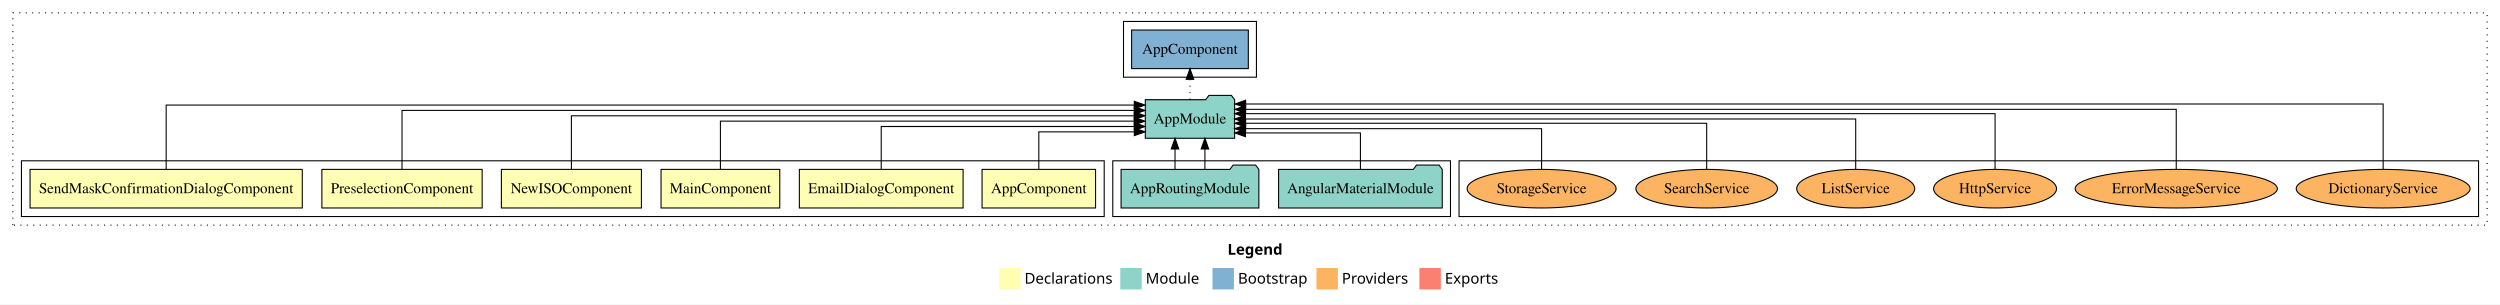
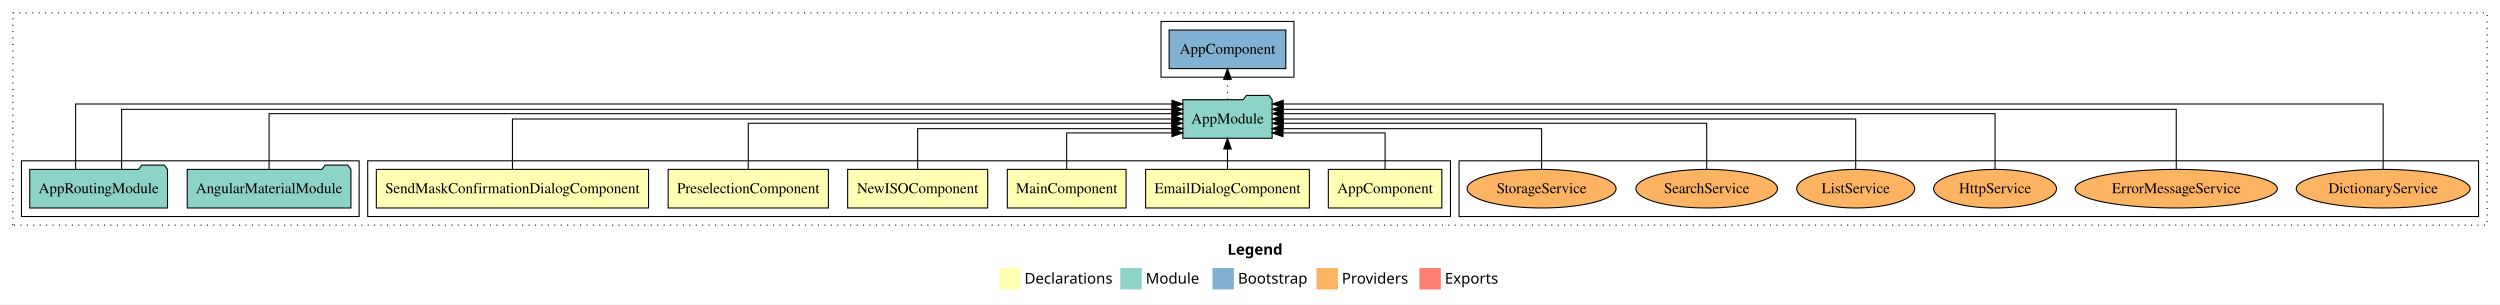
<svg xmlns="http://www.w3.org/2000/svg" width="2332pt" height="284pt" viewBox="0.00 0.00 2332.00 284.00">
  <g id="graph0" class="graph" transform="scale(1 1) rotate(0) translate(4 280)">
    <polygon fill="white" stroke="transparent" points="-4,4 -4,-280 2328,-280 2328,4 -4,4" />
    <text text-anchor="start" x="1141.01" y="-42.4" font-family="sans-serif" font-weight="bold" font-size="14.00">Legend</text>
    <polygon fill="#ffffb3" stroke="transparent" points="928,-10 928,-30 948,-30 948,-10 928,-10" />
    <text text-anchor="start" x="951.63" y="-15.4" font-family="sans-serif" font-size="14.00">  Declarations</text>
    <polygon fill="#8dd3c7" stroke="transparent" points="1041,-10 1041,-30 1061,-30 1061,-10 1041,-10" />
    <text text-anchor="start" x="1064.73" y="-15.4" font-family="sans-serif" font-size="14.00">  Module</text>
    <polygon fill="#80b1d3" stroke="transparent" points="1127,-10 1127,-30 1147,-30 1147,-10 1127,-10" />
    <text text-anchor="start" x="1150.78" y="-15.4" font-family="sans-serif" font-size="14.00">  Bootstrap</text>
    <polygon fill="#fdb462" stroke="transparent" points="1224,-10 1224,-30 1244,-30 1244,-10 1224,-10" />
    <text text-anchor="start" x="1247.67" y="-15.4" font-family="sans-serif" font-size="14.00">  Providers</text>
    <polygon fill="#fb8072" stroke="transparent" points="1320,-10 1320,-30 1340,-30 1340,-10 1320,-10" />
    <text text-anchor="start" x="1343.73" y="-15.4" font-family="sans-serif" font-size="14.00">  Exports</text>
    <g id="clust1" class="cluster">
      <polygon fill="none" stroke="black" stroke-dasharray="1,5" points="8,-70 8,-268 2316,-268 2316,-70 8,-70" />
    </g>
    <g id="clust11" class="cluster">
-       <polygon fill="none" stroke="black" points="1044,-208 1044,-260 1168,-260 1168,-208 1044,-208" />
+       <polygon fill="none" stroke="black" points="1079,-208 1079,-260 1203,-260 1203,-208 1079,-208" />
    </g>
    <g id="clust12" class="cluster">
      <polygon fill="none" stroke="black" points="1357,-78 1357,-130 2308,-130 2308,-78 1357,-78" />
    </g>
+     <g id="clust2" class="cluster">
+       <polygon fill="none" stroke="black" points="339,-78 339,-130 1349,-130 1349,-78 339,-78" />
+     </g>
    <g id="clust9" class="cluster">
-       <polygon fill="none" stroke="black" points="1034,-78 1034,-130 1349,-130 1349,-78 1034,-78" />
-     </g>
-     <g id="clust2" class="cluster">
-       <polygon fill="none" stroke="black" points="16,-78 16,-130 1026,-130 1026,-78 16,-78" />
+       <polygon fill="none" stroke="black" points="16,-78 16,-130 331,-130 331,-78 16,-78" />
    </g>
    <g id="node1" class="node">
-       <polygon fill="#ffffb3" stroke="black" points="1017.94,-122 912.06,-122 912.06,-86 1017.94,-86 1017.94,-122" />
-       <text text-anchor="middle" x="965" y="-99.8" font-family="Times,serif" font-size="14.00">AppComponent</text>
+       <polygon fill="#ffffb3" stroke="black" points="1340.94,-122 1235.06,-122 1235.06,-86 1340.94,-86 1340.94,-122" />
+       <text text-anchor="middle" x="1288" y="-99.8" font-family="Times,serif" font-size="14.00">AppComponent</text>
    </g>
    <g id="node7" class="node">
-       <polygon fill="#8dd3c7" stroke="black" points="1147.66,-187 1144.66,-191 1123.66,-191 1120.66,-187 1064.34,-187 1064.34,-151 1147.66,-151 1147.66,-187" />
-       <text text-anchor="middle" x="1106" y="-164.8" font-family="Times,serif" font-size="14.00">AppModule</text>
+       <polygon fill="#8dd3c7" stroke="black" points="1182.66,-187 1179.66,-191 1158.66,-191 1155.66,-187 1099.34,-187 1099.34,-151 1182.66,-151 1182.66,-187" />
+       <text text-anchor="middle" x="1141" y="-164.8" font-family="Times,serif" font-size="14.00">AppModule</text>
    </g>
    <g id="edge1" class="edge">
-       <path fill="none" stroke="black" d="M965,-122.24C965,-137.57 965,-157 965,-157 965,-157 1054.08,-157 1054.08,-157" />
-       <polygon fill="black" stroke="black" points="1054.08,-160.5 1064.08,-157 1054.08,-153.5 1054.08,-160.5" />
+       <path fill="none" stroke="black" d="M1288,-122.19C1288,-137.18 1288,-156 1288,-156 1288,-156 1192.73,-156 1192.73,-156" />
+       <polygon fill="black" stroke="black" points="1192.73,-152.5 1182.73,-156 1192.73,-159.5 1192.73,-152.5" />
    </g>
    <g id="node2" class="node">
-       <polygon fill="#ffffb3" stroke="black" points="894.37,-122 741.63,-122 741.63,-86 894.37,-86 894.37,-122" />
-       <text text-anchor="middle" x="818" y="-99.8" font-family="Times,serif" font-size="14.00">EmailDialogComponent</text>
+       <polygon fill="#ffffb3" stroke="black" points="1217.37,-122 1064.63,-122 1064.63,-86 1217.37,-86 1217.37,-122" />
+       <text text-anchor="middle" x="1141" y="-99.8" font-family="Times,serif" font-size="14.00">EmailDialogComponent</text>
    </g>
    <g id="edge2" class="edge">
-       <path fill="none" stroke="black" d="M818,-122.03C818,-139.06 818,-162 818,-162 818,-162 1054.12,-162 1054.12,-162" />
-       <polygon fill="black" stroke="black" points="1054.12,-165.5 1064.12,-162 1054.12,-158.5 1054.12,-165.5" />
+       <path fill="none" stroke="black" d="M1141,-122.11C1141,-122.11 1141,-140.99 1141,-140.99" />
+       <polygon fill="black" stroke="black" points="1137.5,-140.99 1141,-150.99 1144.5,-140.99 1137.5,-140.99" />
    </g>
    <g id="node3" class="node">
-       <polygon fill="#ffffb3" stroke="black" points="723.38,-122 612.62,-122 612.62,-86 723.38,-86 723.38,-122" />
-       <text text-anchor="middle" x="668" y="-99.8" font-family="Times,serif" font-size="14.00">MainComponent</text>
+       <polygon fill="#ffffb3" stroke="black" points="1046.38,-122 935.62,-122 935.62,-86 1046.38,-86 1046.38,-122" />
+       <text text-anchor="middle" x="991" y="-99.8" font-family="Times,serif" font-size="14.00">MainComponent</text>
    </g>
    <g id="edge3" class="edge">
-       <path fill="none" stroke="black" d="M668,-122.22C668,-140.83 668,-167 668,-167 668,-167 1054,-167 1054,-167" />
-       <polygon fill="black" stroke="black" points="1054,-170.5 1064,-167 1054,-163.5 1054,-170.5" />
+       <path fill="none" stroke="black" d="M991,-122.19C991,-137.18 991,-156 991,-156 991,-156 1089.22,-156 1089.22,-156" />
+       <polygon fill="black" stroke="black" points="1089.22,-159.5 1099.22,-156 1089.22,-152.5 1089.22,-159.5" />
    </g>
    <g id="node4" class="node">
-       <polygon fill="#ffffb3" stroke="black" points="594.31,-122 463.69,-122 463.69,-86 594.31,-86 594.31,-122" />
-       <text text-anchor="middle" x="529" y="-99.8" font-family="Times,serif" font-size="14.00">NewISOComponent</text>
+       <polygon fill="#ffffb3" stroke="black" points="917.31,-122 786.69,-122 786.69,-86 917.31,-86 917.31,-122" />
+       <text text-anchor="middle" x="852" y="-99.8" font-family="Times,serif" font-size="14.00">NewISOComponent</text>
    </g>
    <g id="edge4" class="edge">
-       <path fill="none" stroke="black" d="M529,-122.22C529,-142.37 529,-172 529,-172 529,-172 1054.04,-172 1054.04,-172" />
-       <polygon fill="black" stroke="black" points="1054.04,-175.5 1064.04,-172 1054.04,-168.5 1054.04,-175.5" />
+       <path fill="none" stroke="black" d="M852,-122.03C852,-138.4 852,-160 852,-160 852,-160 1089.29,-160 1089.29,-160" />
+       <polygon fill="black" stroke="black" points="1089.29,-163.5 1099.29,-160 1089.29,-156.5 1089.29,-163.5" />
    </g>
    <g id="node5" class="node">
-       <polygon fill="#ffffb3" stroke="black" points="445.75,-122 296.25,-122 296.25,-86 445.75,-86 445.75,-122" />
-       <text text-anchor="middle" x="371" y="-99.8" font-family="Times,serif" font-size="14.00">PreselectionComponent</text>
+       <polygon fill="#ffffb3" stroke="black" points="768.75,-122 619.25,-122 619.25,-86 768.75,-86 768.75,-122" />
+       <text text-anchor="middle" x="694" y="-99.8" font-family="Times,serif" font-size="14.00">PreselectionComponent</text>
    </g>
    <g id="edge5" class="edge">
-       <path fill="none" stroke="black" d="M371,-122.04C371,-143.66 371,-177 371,-177 371,-177 1054.11,-177 1054.11,-177" />
-       <polygon fill="black" stroke="black" points="1054.11,-180.5 1064.11,-177 1054.11,-173.5 1054.11,-180.5" />
+       <path fill="none" stroke="black" d="M694,-122.3C694,-140.27 694,-165 694,-165 694,-165 1088.95,-165 1088.95,-165" />
+       <polygon fill="black" stroke="black" points="1088.95,-168.5 1098.95,-165 1088.95,-161.5 1088.95,-168.5" />
    </g>
    <g id="node6" class="node">
-       <polygon fill="#ffffb3" stroke="black" points="277.97,-122 24.03,-122 24.03,-86 277.97,-86 277.97,-122" />
-       <text text-anchor="middle" x="151" y="-99.8" font-family="Times,serif" font-size="14.00">SendMaskConfirmationDialogComponent</text>
+       <polygon fill="#ffffb3" stroke="black" points="600.97,-122 347.03,-122 347.03,-86 600.97,-86 600.97,-122" />
+       <text text-anchor="middle" x="474" y="-99.8" font-family="Times,serif" font-size="14.00">SendMaskConfirmationDialogComponent</text>
    </g>
    <g id="edge6" class="edge">
-       <path fill="none" stroke="black" d="M151,-122.09C151,-145.13 151,-182 151,-182 151,-182 1054.04,-182 1054.04,-182" />
-       <polygon fill="black" stroke="black" points="1054.04,-185.5 1064.04,-182 1054.04,-178.5 1054.04,-185.5" />
+       <path fill="none" stroke="black" d="M474,-122.11C474,-141.34 474,-169 474,-169 474,-169 1089.28,-169 1089.28,-169" />
+       <polygon fill="black" stroke="black" points="1089.28,-172.5 1099.28,-169 1089.28,-165.5 1089.28,-172.5" />
    </g>
    <g id="node10" class="node">
-       <polygon fill="#80b1d3" stroke="black" points="1160.44,-252 1051.56,-252 1051.56,-216 1160.44,-216 1160.44,-252" />
-       <text text-anchor="middle" x="1106" y="-229.8" font-family="Times,serif" font-size="14.00">AppComponent </text>
+       <polygon fill="#80b1d3" stroke="black" points="1195.44,-252 1086.56,-252 1086.56,-216 1195.44,-216 1195.44,-252" />
+       <text text-anchor="middle" x="1141" y="-229.8" font-family="Times,serif" font-size="14.00">AppComponent </text>
    </g>
    <g id="edge10" class="edge">
-       <path fill="none" stroke="black" stroke-dasharray="1,5" d="M1106,-187.11C1106,-187.11 1106,-205.99 1106,-205.99" />
-       <polygon fill="black" stroke="black" points="1102.5,-205.99 1106,-215.99 1109.5,-205.99 1102.5,-205.99" />
+       <path fill="none" stroke="black" stroke-dasharray="1,5" d="M1141,-187.11C1141,-187.11 1141,-205.99 1141,-205.99" />
+       <polygon fill="black" stroke="black" points="1137.5,-205.99 1141,-215.99 1144.5,-205.99 1137.5,-205.99" />
    </g>
    <g id="node8" class="node">
-       <polygon fill="#8dd3c7" stroke="black" points="1341.34,-122 1338.34,-126 1317.34,-126 1314.34,-122 1188.66,-122 1188.66,-86 1341.34,-86 1341.34,-122" />
-       <text text-anchor="middle" x="1265" y="-99.8" font-family="Times,serif" font-size="14.00">AngularMaterialModule</text>
+       <polygon fill="#8dd3c7" stroke="black" points="323.34,-122 320.34,-126 299.34,-126 296.34,-122 170.66,-122 170.66,-86 323.34,-86 323.34,-122" />
+       <text text-anchor="middle" x="247" y="-99.8" font-family="Times,serif" font-size="14.00">AngularMaterialModule</text>
    </g>
    <g id="edge7" class="edge">
-       <path fill="none" stroke="black" d="M1265,-122.19C1265,-137.18 1265,-156 1265,-156 1265,-156 1157.78,-156 1157.78,-156" />
-       <polygon fill="black" stroke="black" points="1157.78,-152.5 1147.78,-156 1157.78,-159.5 1157.78,-152.5" />
+       <path fill="none" stroke="black" d="M247,-122.03C247,-142.77 247,-174 247,-174 247,-174 1089.08,-174 1089.08,-174" />
+       <polygon fill="black" stroke="black" points="1089.08,-177.5 1099.08,-174 1089.08,-170.5 1089.08,-177.5" />
    </g>
    <g id="node9" class="node">
-       <polygon fill="#8dd3c7" stroke="black" points="1170.27,-122 1167.27,-126 1146.27,-126 1143.27,-122 1041.73,-122 1041.73,-86 1170.27,-86 1170.27,-122" />
-       <text text-anchor="middle" x="1106" y="-99.8" font-family="Times,serif" font-size="14.00">AppRoutingModule</text>
+       <polygon fill="#8dd3c7" stroke="black" points="152.27,-122 149.27,-126 128.27,-126 125.27,-122 23.73,-122 23.73,-86 152.27,-86 152.27,-122" />
+       <text text-anchor="middle" x="88" y="-99.8" font-family="Times,serif" font-size="14.00">AppRoutingModule</text>
    </g>
    <g id="edge8" class="edge">
-       <path fill="none" stroke="black" d="M1092.06,-122.11C1092.06,-122.11 1092.06,-140.99 1092.06,-140.99" />
-       <polygon fill="black" stroke="black" points="1088.56,-140.99 1092.06,-150.99 1095.56,-140.99 1088.56,-140.99" />
+       <path fill="none" stroke="black" d="M66.54,-122.32C66.54,-145.66 66.54,-183 66.54,-183 66.54,-183 1089.21,-183 1089.21,-183" />
+       <polygon fill="black" stroke="black" points="1089.21,-186.5 1099.21,-183 1089.21,-179.5 1089.21,-186.5" />
    </g>
    <g id="edge9" class="edge">
-       <path fill="none" stroke="black" d="M1119.94,-122.11C1119.94,-122.11 1119.94,-140.99 1119.94,-140.99" />
-       <polygon fill="black" stroke="black" points="1116.44,-140.99 1119.94,-150.99 1123.44,-140.99 1116.44,-140.99" />
+       <path fill="none" stroke="black" d="M109.46,-122.29C109.46,-144.21 109.46,-178 109.46,-178 109.46,-178 1089.28,-178 1089.28,-178" />
+       <polygon fill="black" stroke="black" points="1089.28,-181.5 1099.28,-178 1089.28,-174.5 1089.28,-181.5" />
    </g>
    <g id="node11" class="node">
      <ellipse fill="#fdb462" stroke="black" cx="2219" cy="-104" rx="81.08" ry="18" />
      <text text-anchor="middle" x="2219" y="-99.8" font-family="Times,serif" font-size="14.00">DictionaryService</text>
    </g>
    <g id="edge11" class="edge">
-       <path fill="none" stroke="black" d="M2219,-122.32C2219,-145.66 2219,-183 2219,-183 2219,-183 1157.94,-183 1157.94,-183" />
-       <polygon fill="black" stroke="black" points="1157.94,-179.5 1147.94,-183 1157.94,-186.5 1157.94,-179.5" />
+       <path fill="none" stroke="black" d="M2219,-122.32C2219,-145.66 2219,-183 2219,-183 2219,-183 1192.93,-183 1192.93,-183" />
+       <polygon fill="black" stroke="black" points="1192.93,-179.5 1182.93,-183 1192.93,-186.5 1192.93,-179.5" />
    </g>
    <g id="node12" class="node">
      <ellipse fill="#fdb462" stroke="black" cx="2026" cy="-104" rx="94.3" ry="18" />
      <text text-anchor="middle" x="2026" y="-99.8" font-family="Times,serif" font-size="14.00">ErrorMessageService</text>
    </g>
    <g id="edge12" class="edge">
-       <path fill="none" stroke="black" d="M2026,-122.29C2026,-144.21 2026,-178 2026,-178 2026,-178 1157.92,-178 1157.92,-178" />
-       <polygon fill="black" stroke="black" points="1157.92,-174.5 1147.92,-178 1157.92,-181.5 1157.92,-174.5" />
+       <path fill="none" stroke="black" d="M2026,-122.29C2026,-144.21 2026,-178 2026,-178 2026,-178 1192.79,-178 1192.79,-178" />
+       <polygon fill="black" stroke="black" points="1192.79,-174.5 1182.79,-178 1192.79,-181.5 1192.79,-174.5" />
    </g>
    <g id="node13" class="node">
      <ellipse fill="#fdb462" stroke="black" cx="1857" cy="-104" rx="57.32" ry="18" />
      <text text-anchor="middle" x="1857" y="-99.8" font-family="Times,serif" font-size="14.00">HttpService</text>
    </g>
    <g id="edge13" class="edge">
-       <path fill="none" stroke="black" d="M1857,-122.03C1857,-142.77 1857,-174 1857,-174 1857,-174 1157.72,-174 1157.72,-174" />
-       <polygon fill="black" stroke="black" points="1157.72,-170.5 1147.72,-174 1157.72,-177.5 1157.72,-170.5" />
+       <path fill="none" stroke="black" d="M1857,-122.03C1857,-142.77 1857,-174 1857,-174 1857,-174 1192.85,-174 1192.85,-174" />
+       <polygon fill="black" stroke="black" points="1192.85,-170.5 1182.85,-174 1192.85,-177.5 1192.85,-170.5" />
    </g>
    <g id="node14" class="node">
      <ellipse fill="#fdb462" stroke="black" cx="1727" cy="-104" rx="55.03" ry="18" />
      <text text-anchor="middle" x="1727" y="-99.8" font-family="Times,serif" font-size="14.00">ListService</text>
    </g>
    <g id="edge14" class="edge">
-       <path fill="none" stroke="black" d="M1727,-122.11C1727,-141.34 1727,-169 1727,-169 1727,-169 1157.71,-169 1157.71,-169" />
-       <polygon fill="black" stroke="black" points="1157.71,-165.5 1147.71,-169 1157.71,-172.5 1157.71,-165.5" />
+       <path fill="none" stroke="black" d="M1727,-122.11C1727,-141.34 1727,-169 1727,-169 1727,-169 1192.67,-169 1192.67,-169" />
+       <polygon fill="black" stroke="black" points="1192.67,-165.5 1182.67,-169 1192.67,-172.5 1192.67,-165.5" />
    </g>
    <g id="node15" class="node">
      <ellipse fill="#fdb462" stroke="black" cx="1588" cy="-104" rx="66.03" ry="18" />
      <text text-anchor="middle" x="1588" y="-99.8" font-family="Times,serif" font-size="14.00">SearchService</text>
    </g>
    <g id="edge15" class="edge">
-       <path fill="none" stroke="black" d="M1588,-122.3C1588,-140.27 1588,-165 1588,-165 1588,-165 1157.93,-165 1157.93,-165" />
-       <polygon fill="black" stroke="black" points="1157.93,-161.5 1147.93,-165 1157.93,-168.5 1157.93,-161.5" />
+       <path fill="none" stroke="black" d="M1588,-122.3C1588,-140.27 1588,-165 1588,-165 1588,-165 1193.05,-165 1193.05,-165" />
+       <polygon fill="black" stroke="black" points="1193.05,-161.5 1183.05,-165 1193.05,-168.5 1193.05,-161.5" />
    </g>
    <g id="node16" class="node">
      <ellipse fill="#fdb462" stroke="black" cx="1434" cy="-104" rx="69.48" ry="18" />
      <text text-anchor="middle" x="1434" y="-99.8" font-family="Times,serif" font-size="14.00">StorageService</text>
    </g>
    <g id="edge16" class="edge">
-       <path fill="none" stroke="black" d="M1434,-122.03C1434,-138.4 1434,-160 1434,-160 1434,-160 1157.87,-160 1157.87,-160" />
-       <polygon fill="black" stroke="black" points="1157.87,-156.5 1147.87,-160 1157.87,-163.5 1157.87,-156.5" />
+       <path fill="none" stroke="black" d="M1434,-122.03C1434,-138.4 1434,-160 1434,-160 1434,-160 1192.67,-160 1192.67,-160" />
+       <polygon fill="black" stroke="black" points="1192.67,-156.5 1182.67,-160 1192.67,-163.5 1192.67,-156.5" />
    </g>
  </g>
</svg>
